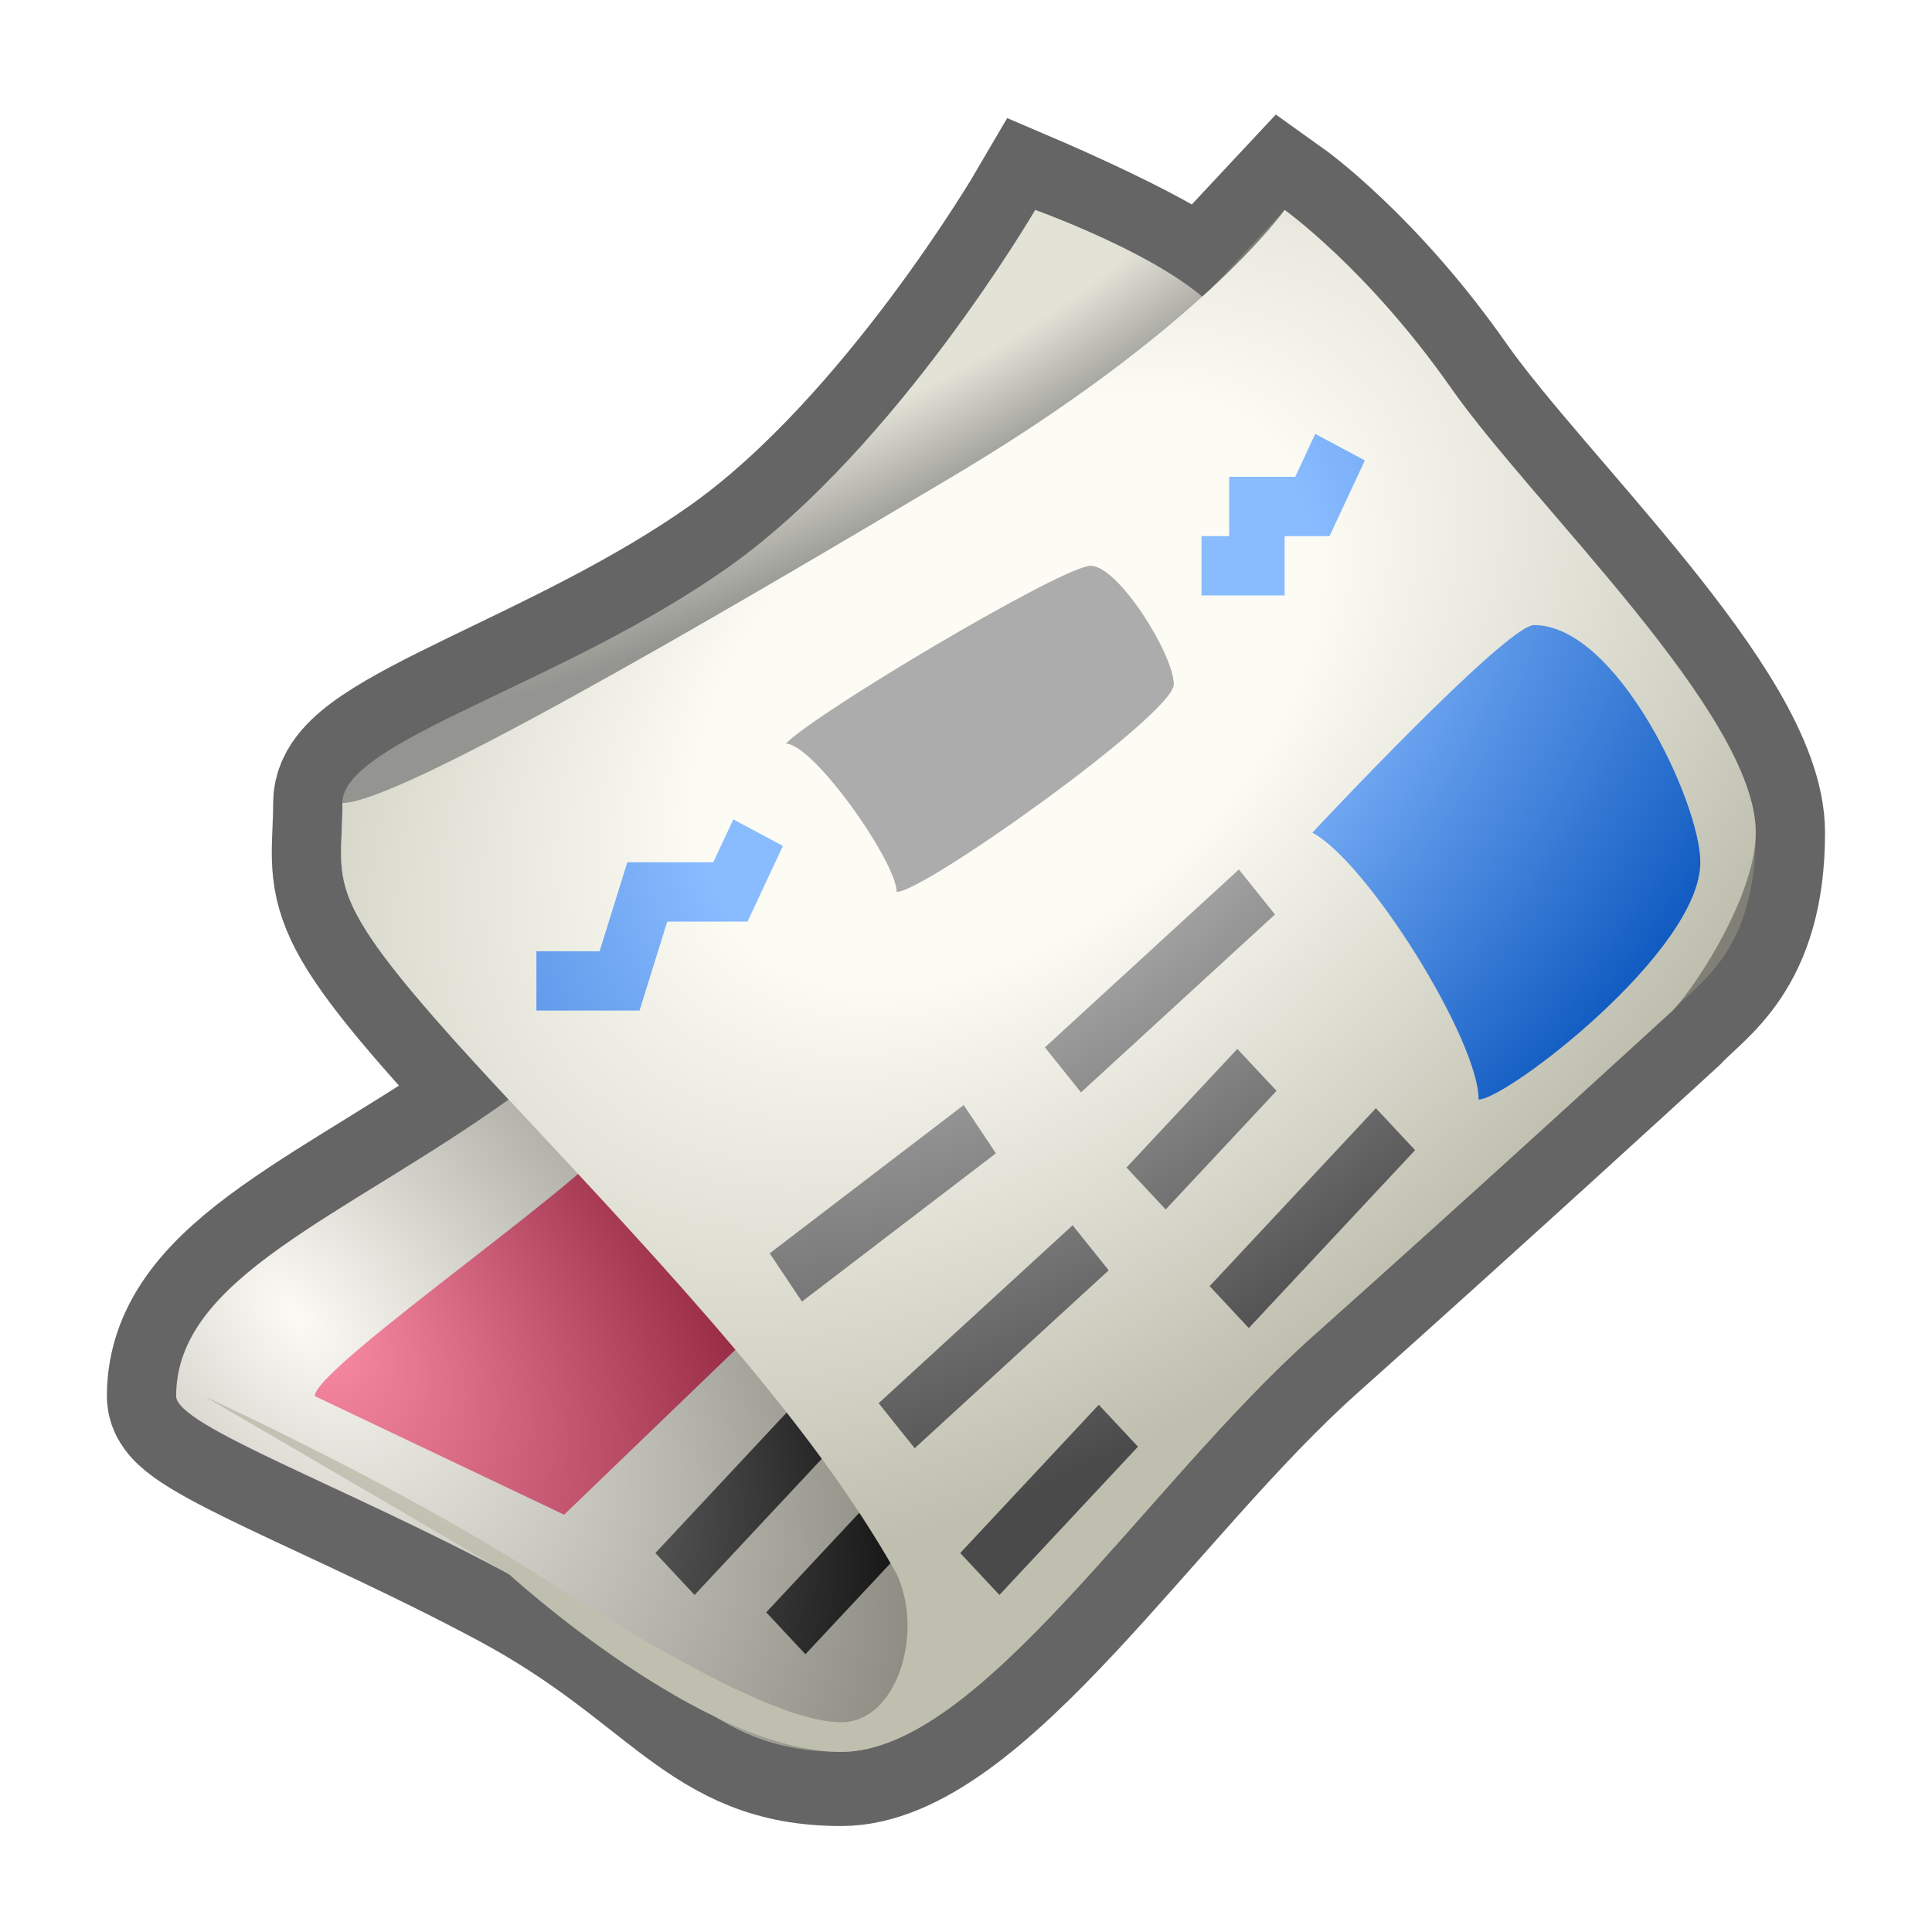
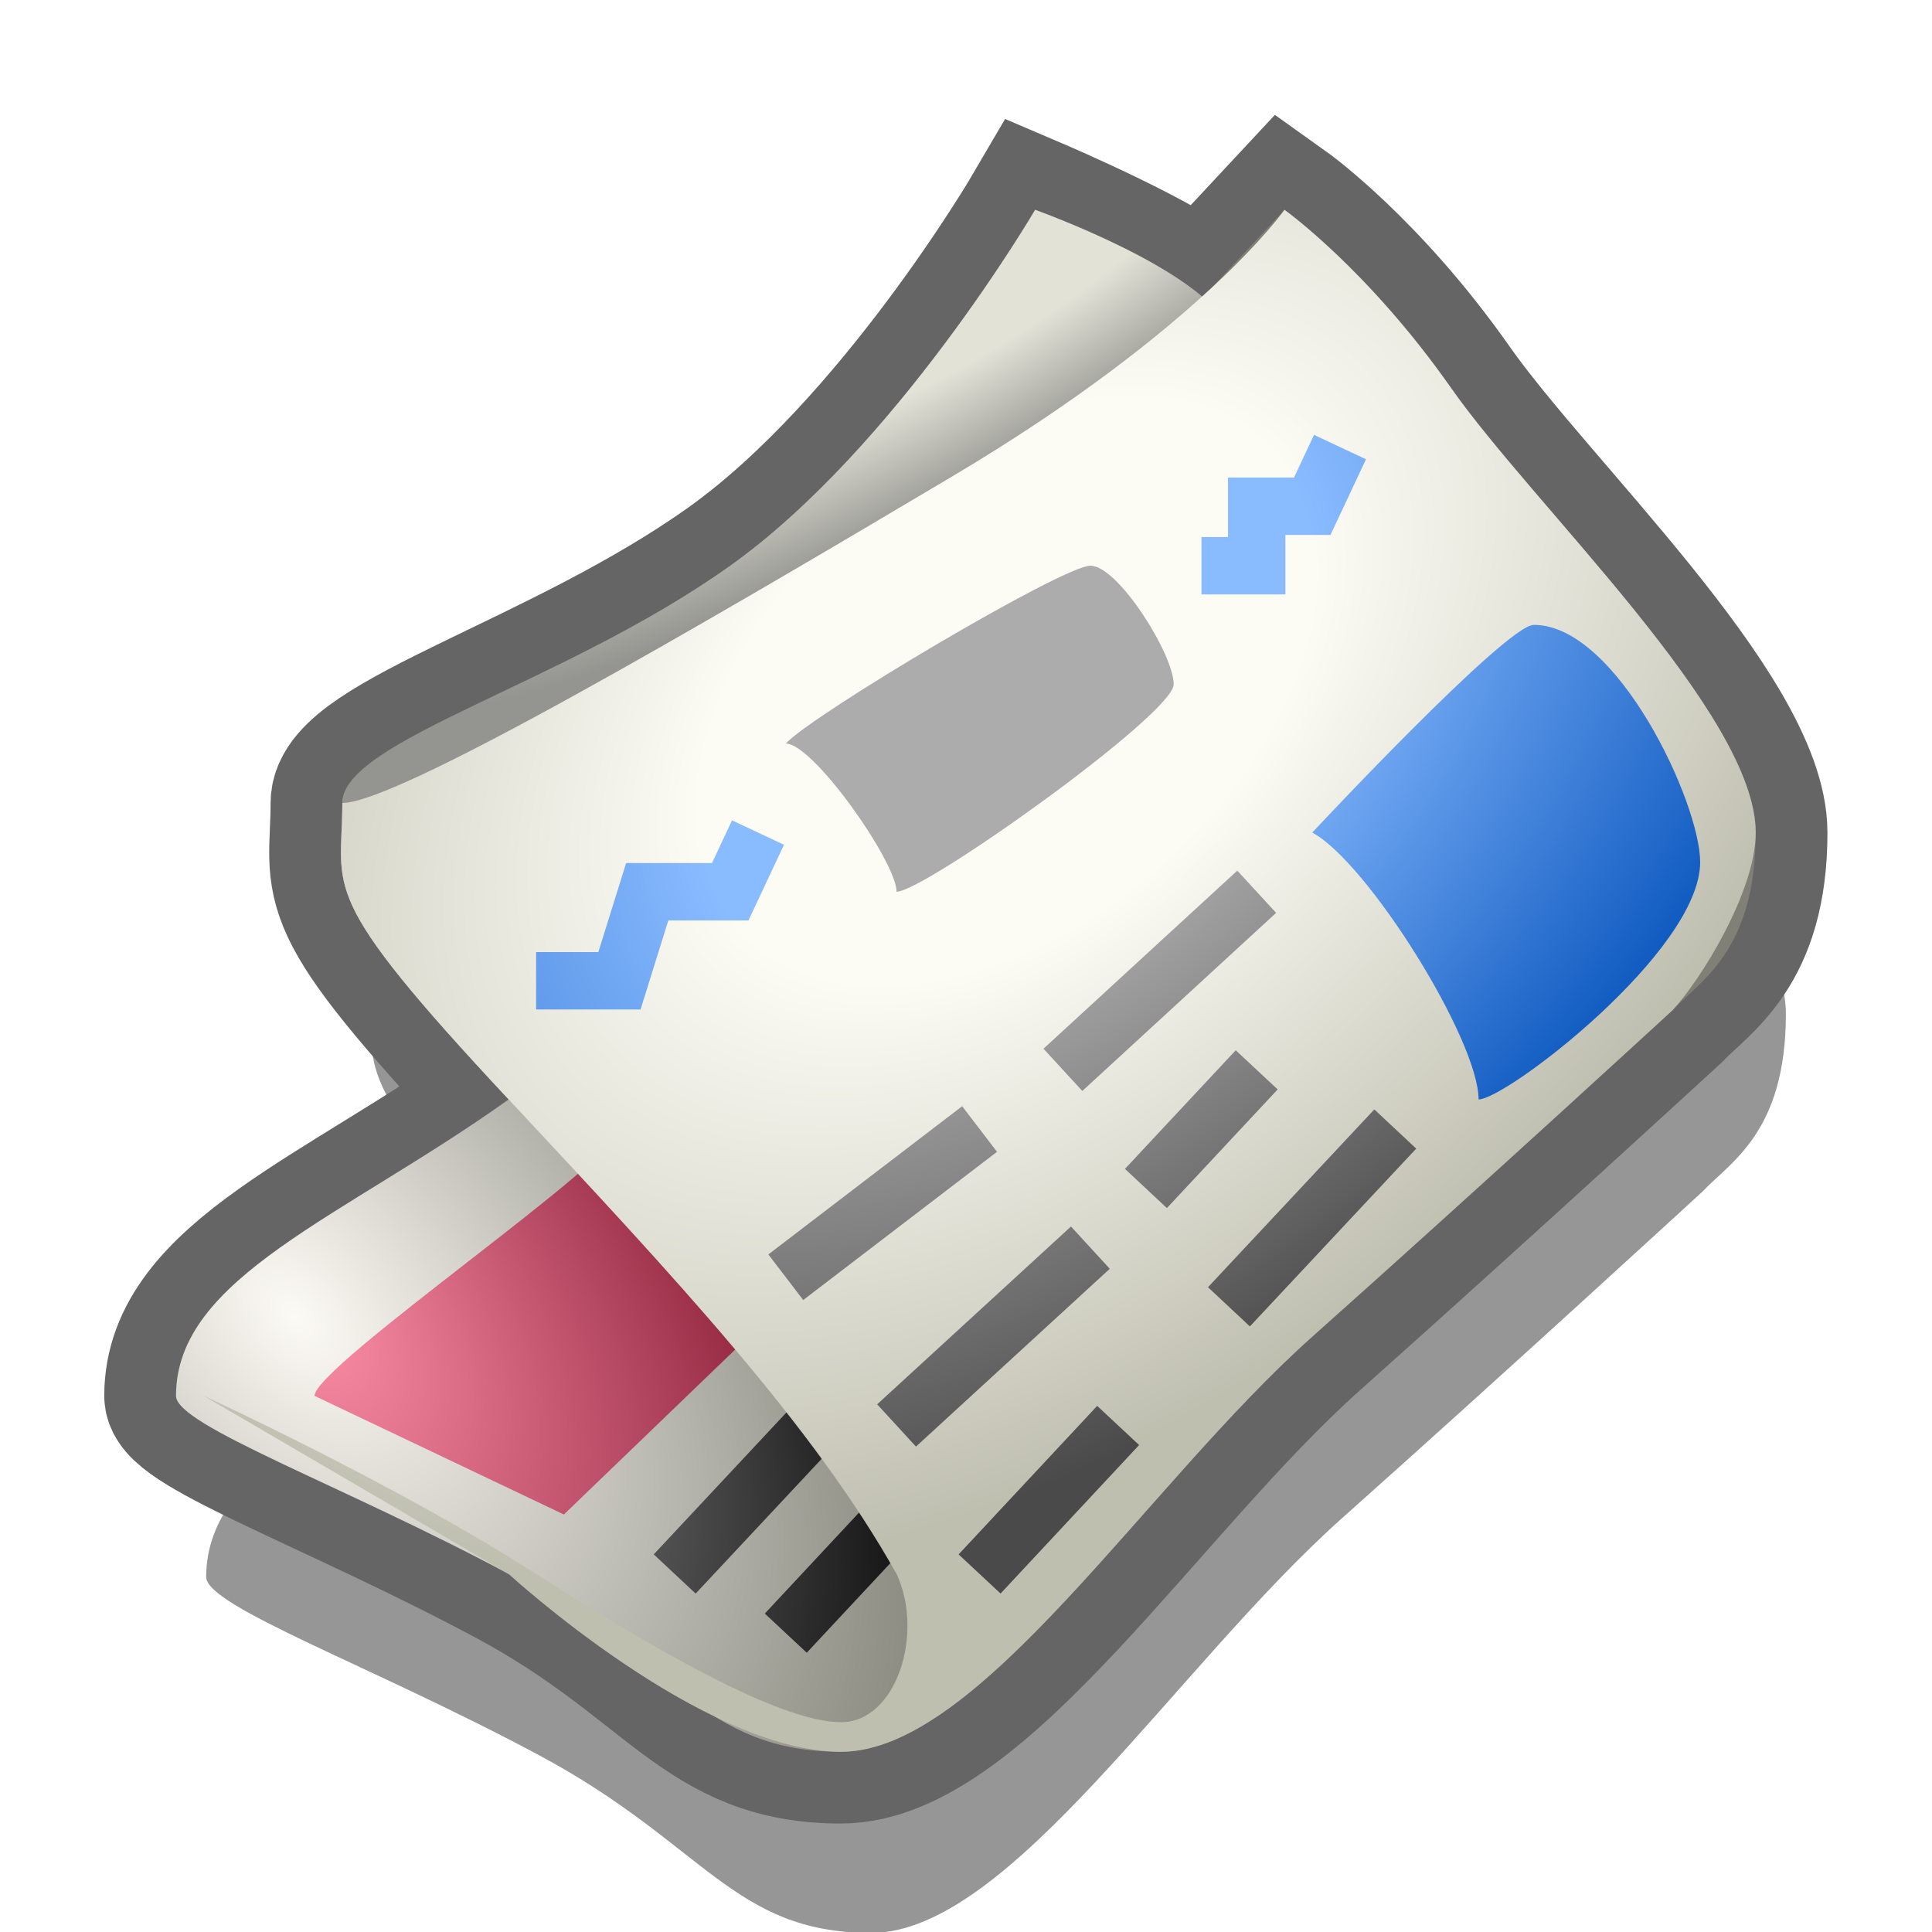
<svg xmlns="http://www.w3.org/2000/svg" version="1.1" width="64" height="64" color-interpolation="linearRGB">
  <g>
-     <path style="fill:none; stroke:#656565; stroke-width:5" d="M2 48C2 49 8 51 14 54C20 57 21 60 26 60C31 60 37 51 43 46C49 41 56 35 56 35C57 34 59 33 59 29C59 25 51 18 48 14C45 10 42 8 42 8L39 11C38 10 33 8 33 8C33 8 28 16 22 20C16 24 8 26 8 28C8 31 7 31 14 38C8 42 2 44 2 48z" transform="matrix(0.918,0,0,0.9823,3.9996,-0.904)" />
-     <radialGradient id="gradient0" gradientUnits="userSpaceOnUse" cx="0" cy="0" r="64" gradientTransform="matrix(0.1999,-0.2073,0.333,0.321,6.306,45.2983)">
+     <path style="fill:#000000; fill-opacity:0.412" d="M5.83 46.24C5.83 47.22 11.34 49.19 16.85 52.14C22.35 55.08 23.27 58.03 27.86 58.03C32.45 58.03 37.96 49.19 43.47 44.28C48.98 39.37 55.4 33.47 55.4 33.47C56.32 32.49 58.16 31.51 58.16 27.58C58.16 23.65 50.81 16.77 48.06 12.84C45.3 8.91 42.55 6.95 42.55 6.95L39.8 9.9C38.88 8.91 34.29 6.95 34.29 6.95C34.29 6.95 29.7 14.81 24.19 18.74C18.68 22.67 11.34 24.63 11.34 26.6C11.34 29.54 10.42 29.54 16.85 36.42C11.34 40.35 5.83 42.31 5.83 46.24z" transform="matrix(1,0,0,1,1,6)" />
+     <path style="fill:none; stroke:#656565; stroke-width:4.753" d="M5.83 46.24C5.83 47.22 11.34 49.19 16.85 52.14C22.35 55.08 23.27 58.03 27.86 58.03C32.45 58.03 37.96 49.19 43.47 44.28C48.98 39.37 55.4 33.47 55.4 33.47C56.32 32.49 58.16 31.51 58.16 27.58C58.16 23.65 50.81 16.77 48.06 12.84C45.3 8.91 42.55 6.95 42.55 6.95L39.8 9.9C38.88 8.91 34.29 6.95 34.29 6.95C34.29 6.95 29.7 14.81 24.19 18.74C18.68 22.67 11.34 24.63 11.34 26.6C11.34 29.54 10.42 29.54 16.85 36.42C11.34 40.35 5.83 42.31 5.83 46.24z" />
+     <radialGradient id="gradient0" gradientUnits="userSpaceOnUse" cx="0" cy="0" r="64" gradientTransform="matrix(0.1835,-0.2036,0.3056,0.3153,9.7885,43.5925)">
      <stop offset="0" stop-color="#fcfaf4" />
      <stop offset="1" stop-color="#808076" />
    </radialGradient>
-     <path style="fill:url(#gradient0)" d="M2 48C2 49 8 51 14 54C20 57 21 60 26 60C31 60 37 51 43 46C49 41 56 35 56 35C57 34 59 33 59 29C59 25 51 18 48 14C45 10 42 8 42 8L39 11C38 10 33 8 33 8C33 8 28 16 22 20C16 24 8 26 8 28C8 31 7 31 14 38C8 42 2 44 2 48z" transform="matrix(0.918,0,0,0.9823,3.9996,-0.904)" />
-     <radialGradient id="gradient1" gradientUnits="userSpaceOnUse" cx="0" cy="0" r="64" gradientTransform="matrix(0.1999,-0.2073,0.333,0.321,6.306,45.2983)">
+     <path style="fill:url(#gradient0)" d="M5.83 46.24C5.83 47.22 11.34 49.19 16.85 52.14C22.35 55.08 23.27 58.03 27.86 58.03C32.45 58.03 37.96 49.19 43.47 44.28C48.98 39.37 55.4 33.47 55.4 33.47C56.32 32.49 58.16 31.51 58.16 27.58C58.16 23.65 50.81 16.77 48.06 12.84C45.3 8.91 42.55 6.95 42.55 6.95L39.8 9.9C38.88 8.91 34.29 6.95 34.29 6.95C34.29 6.95 29.7 14.81 24.19 18.74C18.68 22.67 11.34 24.63 11.34 26.6C11.34 29.54 10.42 29.54 16.85 36.42C11.34 40.35 5.83 42.31 5.83 46.24z" />
+     <radialGradient id="gradient1" gradientUnits="userSpaceOnUse" cx="0" cy="0" r="64" gradientTransform="matrix(0.1835,-0.2036,0.3056,0.3153,9.7885,43.5925)">
      <stop offset="0" stop-color="#ff90aa" />
      <stop offset="0.984" stop-color="#6d021b" />
    </radialGradient>
-     <path style="fill:url(#gradient1)" d="M18 39C18 40 7 47 7 48L16 52L26 43C26 43 18 38 18 39z" transform="matrix(0.918,0,0,0.9823,3.9996,-0.904)" />
-     <radialGradient id="gradient2" gradientUnits="userSpaceOnUse" cx="0" cy="0" r="64" gradientTransform="matrix(0.1999,-0.2073,0.333,0.321,6.306,45.2983)">
+     <path style="fill:url(#gradient1)" d="M20.52 37.4C20.52 38.38 10.42 45.26 10.42 46.24L18.68 50.17L27.86 41.33C27.86 41.33 20.52 36.42 20.52 37.4z" />
+     <radialGradient id="gradient2" gradientUnits="userSpaceOnUse" cx="0" cy="0" r="64" gradientTransform="matrix(0.1835,-0.2036,0.3056,0.3153,9.7885,43.5925)">
      <stop offset="0" stop-color="#acacac" />
      <stop offset="1" stop-color="#010101" />
    </radialGradient>
-     <path style="fill:none; stroke:url(#gradient2); stroke-width:2" d="M28 46L20 54            M31 49L24 56" transform="matrix(0.918,0,0,0.9823,3.9996,-0.904)" />
-     <radialGradient id="gradient3" gradientUnits="userSpaceOnUse" cx="0" cy="0" r="64" gradientTransform="matrix(0.3605,-0.2081,0.045,0.078,31.0422,10.754)">
+     <path style="fill:none; stroke:url(#gradient2); stroke-width:1.901" d="M29.7 44.28L22.35 52.14            M32.45 47.22L26.03 54.1" />
+     <radialGradient id="gradient3" gradientUnits="userSpaceOnUse" cx="0" cy="0" r="64" gradientTransform="matrix(0.3309,-0.2044,0.0413,0.0766,32.4963,9.6596)">
      <stop offset="0.329" stop-color="#e2e2d7" />
      <stop offset="1" stop-color="#949490" />
    </radialGradient>
-     <path style="fill:url(#gradient3)" d="M8 28C8 25.9 16 24 22 20C28 16 33 8 33 8C33 8 39 10 40 12C41 14 45 11 48 14L14 38C7 31 8 31 8 28z" transform="matrix(0.918,0,0,0.9823,3.9996,-0.904)" />
-     <radialGradient id="gradient4" gradientUnits="userSpaceOnUse" cx="0" cy="0" r="64" gradientTransform="matrix(0.4751,-0.3549,0.227,0.3041,31.9655,24.2154)">
+     <path style="fill:url(#gradient3)" d="M11.34 26.6C11.34 24.53 18.68 22.67 24.19 18.74C29.7 14.81 34.29 6.95 34.29 6.95C34.29 6.95 39.8 8.91 40.71 10.88C41.63 12.84 45.3 9.9 48.06 12.84L16.85 36.42C10.42 29.54 11.34 29.54 11.34 26.6z" />
+     <radialGradient id="gradient4" gradientUnits="userSpaceOnUse" cx="0" cy="0" r="64" gradientTransform="matrix(0.4361,-0.3486,0.2083,0.2987,33.3439,22.8827)">
      <stop offset="0.329" stop-color="#fcfbf4" />
      <stop offset="1" stop-color="#bfbfb0" />
    </radialGradient>
-     <path style="fill:url(#gradient4)" d="M8 28C10 28 21 22 30 17C39 12 42 8 42 8C42 8 45 10 48 14C51 18 59 25 59 29C59 31 57 34 56 35C56 35 49 41 43 46C37 51 31 60 26 60C21 60 14 54 14 54L3 48C3 48 10 51 15 54C20 57 24 59 26 59C28 59 29 56 28 54C25 49 20 44 14 38C7 31 8 31 8 28z" transform="matrix(0.918,0,0,0.9823,3.9996,-0.904)" />
-     <radialGradient id="gradient5" gradientUnits="userSpaceOnUse" cx="0" cy="0" r="64" gradientTransform="matrix(0.4751,-0.3549,0.227,0.3041,31.9655,24.2154)">
+     <path style="fill:url(#gradient4)" d="M11.34 26.6C13.17 26.6 23.27 20.7 31.53 15.79C39.8 10.88 42.55 6.95 42.55 6.95C42.55 6.95 45.3 8.91 48.06 12.84C50.81 16.77 58.16 23.65 58.16 27.58C58.16 29.54 56.32 32.49 55.4 33.47C55.4 33.47 48.98 39.37 43.47 44.28C37.96 49.19 32.45 58.03 27.86 58.03C23.27 58.03 16.85 52.14 16.85 52.14L6.75 46.24C6.75 46.24 13.17 49.19 17.76 52.14C22.35 55.08 26.03 57.05 27.86 57.05C29.7 57.05 30.62 54.1 29.7 52.14C26.94 47.22 22.35 42.31 16.85 36.42C10.42 29.54 11.34 29.54 11.34 26.6z" />
+     <radialGradient id="gradient5" gradientUnits="userSpaceOnUse" cx="0" cy="0" r="64" gradientTransform="matrix(0.4361,-0.3486,0.2083,0.2987,33.3439,22.8827)">
      <stop offset="0.329" stop-color="#acacac" />
      <stop offset="1" stop-color="#4a4a4a" />
    </radialGradient>
-     <path style="fill:none; stroke:url(#gradient5); stroke-width:2" d="M41 31L34 37            M41 37L37 41            M31 39L24 44            M46 39L40 45            M35 43L28 49            M36 49L31 54" transform="matrix(0.918,0,0,0.9823,3.9996,-0.904)" />
-     <radialGradient id="gradient6" gradientUnits="userSpaceOnUse" cx="0" cy="0" r="64" gradientTransform="matrix(0.4751,-0.3549,0.227,0.3041,31.9655,24.2154)">
+     <path style="fill:none; stroke:url(#gradient5); stroke-width:1.901" d="M41.63 29.54L35.21 35.44            M41.63 35.44L37.96 39.37            M32.45 37.4L26.03 42.31            M46.22 37.4L40.71 43.29            M36.12 41.33L29.7 47.22            M37.04 47.22L32.45 52.14" />
+     <radialGradient id="gradient6" gradientUnits="userSpaceOnUse" cx="0" cy="0" r="64" gradientTransform="matrix(0.4361,-0.3486,0.2083,0.2987,33.3439,22.8827)">
      <stop offset="0.329" stop-color="#89bbff" />
      <stop offset="1" stop-color="#0552bb" />
    </radialGradient>
-     <path style="fill:none; stroke:url(#gradient6); stroke-width:2" d="M15 34H18L19 31H22L23 29            M44 16L43 18H41V20H39" transform="matrix(0.918,0,0,0.9823,3.9996,-0.904)" />
-     <radialGradient id="gradient7" gradientUnits="userSpaceOnUse" cx="0" cy="0" r="64" gradientTransform="matrix(0.4751,-0.3549,0.227,0.3041,31.9655,24.2154)">
+     <path style="fill:none; stroke:url(#gradient6); stroke-width:1.901" d="M17.76 32.49H20.52L21.44 29.54H24.19L25.11 27.58            M44.39 14.81L43.47 16.77H41.63V18.74H39.8" />
+     <radialGradient id="gradient7" gradientUnits="userSpaceOnUse" cx="0" cy="0" r="64" gradientTransform="matrix(0.4361,-0.3486,0.2083,0.2987,33.3439,22.8827)">
      <stop offset="0.329" stop-color="#acacac" />
      <stop offset="1" stop-color="#4a4a4a" />
    </radialGradient>
-     <path style="fill:url(#gradient7)" d="M28 31C28 30 25 26 24 26C25 25 34 20 35 20C36 20 38 23 38 24C38 25 29 31 28 31z" transform="matrix(0.918,0,0,0.9823,3.9996,-0.904)" />
-     <radialGradient id="gradient8" gradientUnits="userSpaceOnUse" cx="0" cy="0" r="64" gradientTransform="matrix(0.4751,-0.3549,0.227,0.3041,31.9655,24.2154)">
+     <path style="fill:url(#gradient7)" d="M29.7 29.54C29.7 28.56 26.94 24.63 26.03 24.63C26.94 23.65 35.21 18.74 36.12 18.74C37.04 18.74 38.88 21.68 38.88 22.67C38.88 23.65 30.62 29.54 29.7 29.54z" />
+     <radialGradient id="gradient8" gradientUnits="userSpaceOnUse" cx="0" cy="0" r="64" gradientTransform="matrix(0.4361,-0.3486,0.2083,0.2987,33.3439,22.8827)">
      <stop offset="0.329" stop-color="#89bbff" />
      <stop offset="1" stop-color="#0552bb" />
    </radialGradient>
-     <path style="fill:url(#gradient8)" d="M43 29C45 30 49 36 49 38C50 38 57 33 57 30C57 28 54 22 51 22C50 22 43 29 43 29z" transform="matrix(0.918,0,0,0.9823,3.9996,-0.904)" />
+     <path style="fill:url(#gradient8)" d="M43.47 27.58C45.3 28.56 48.98 34.45 48.98 36.42C49.89 36.42 56.32 31.51 56.32 28.56C56.32 26.6 53.57 20.7 50.81 20.7C49.89 20.7 43.47 27.58 43.47 27.58z" />
  </g>
</svg>
